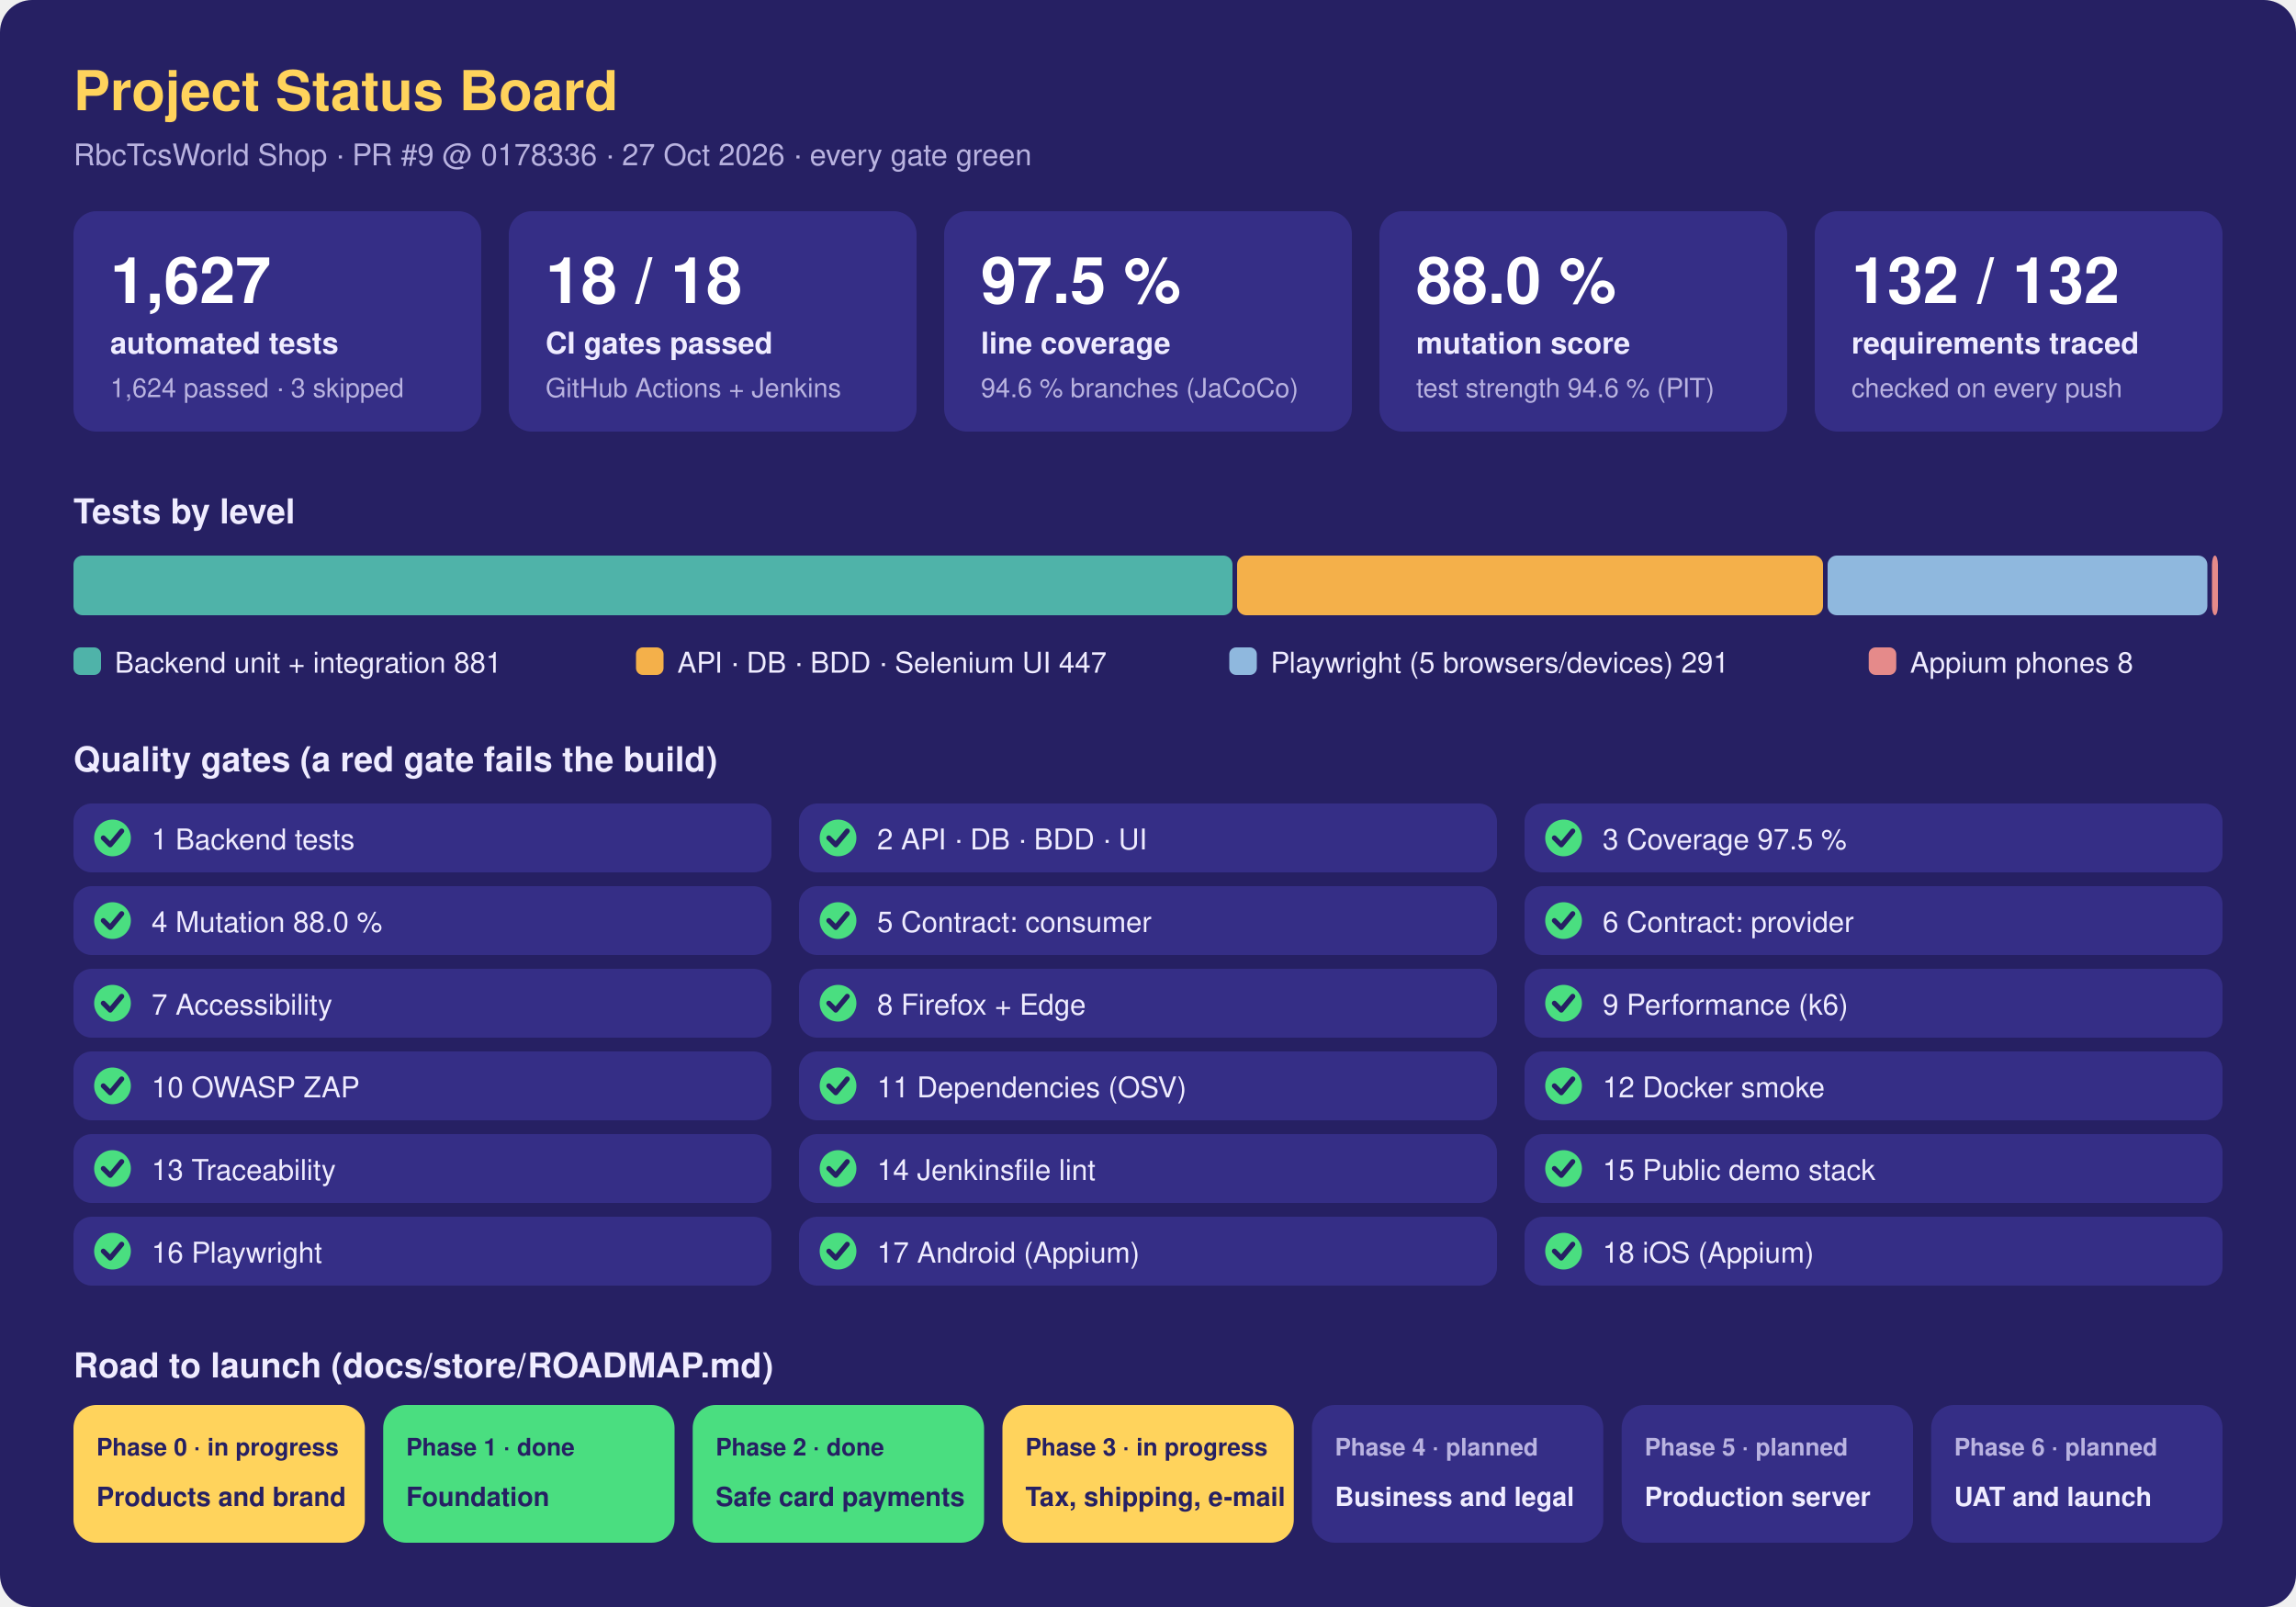
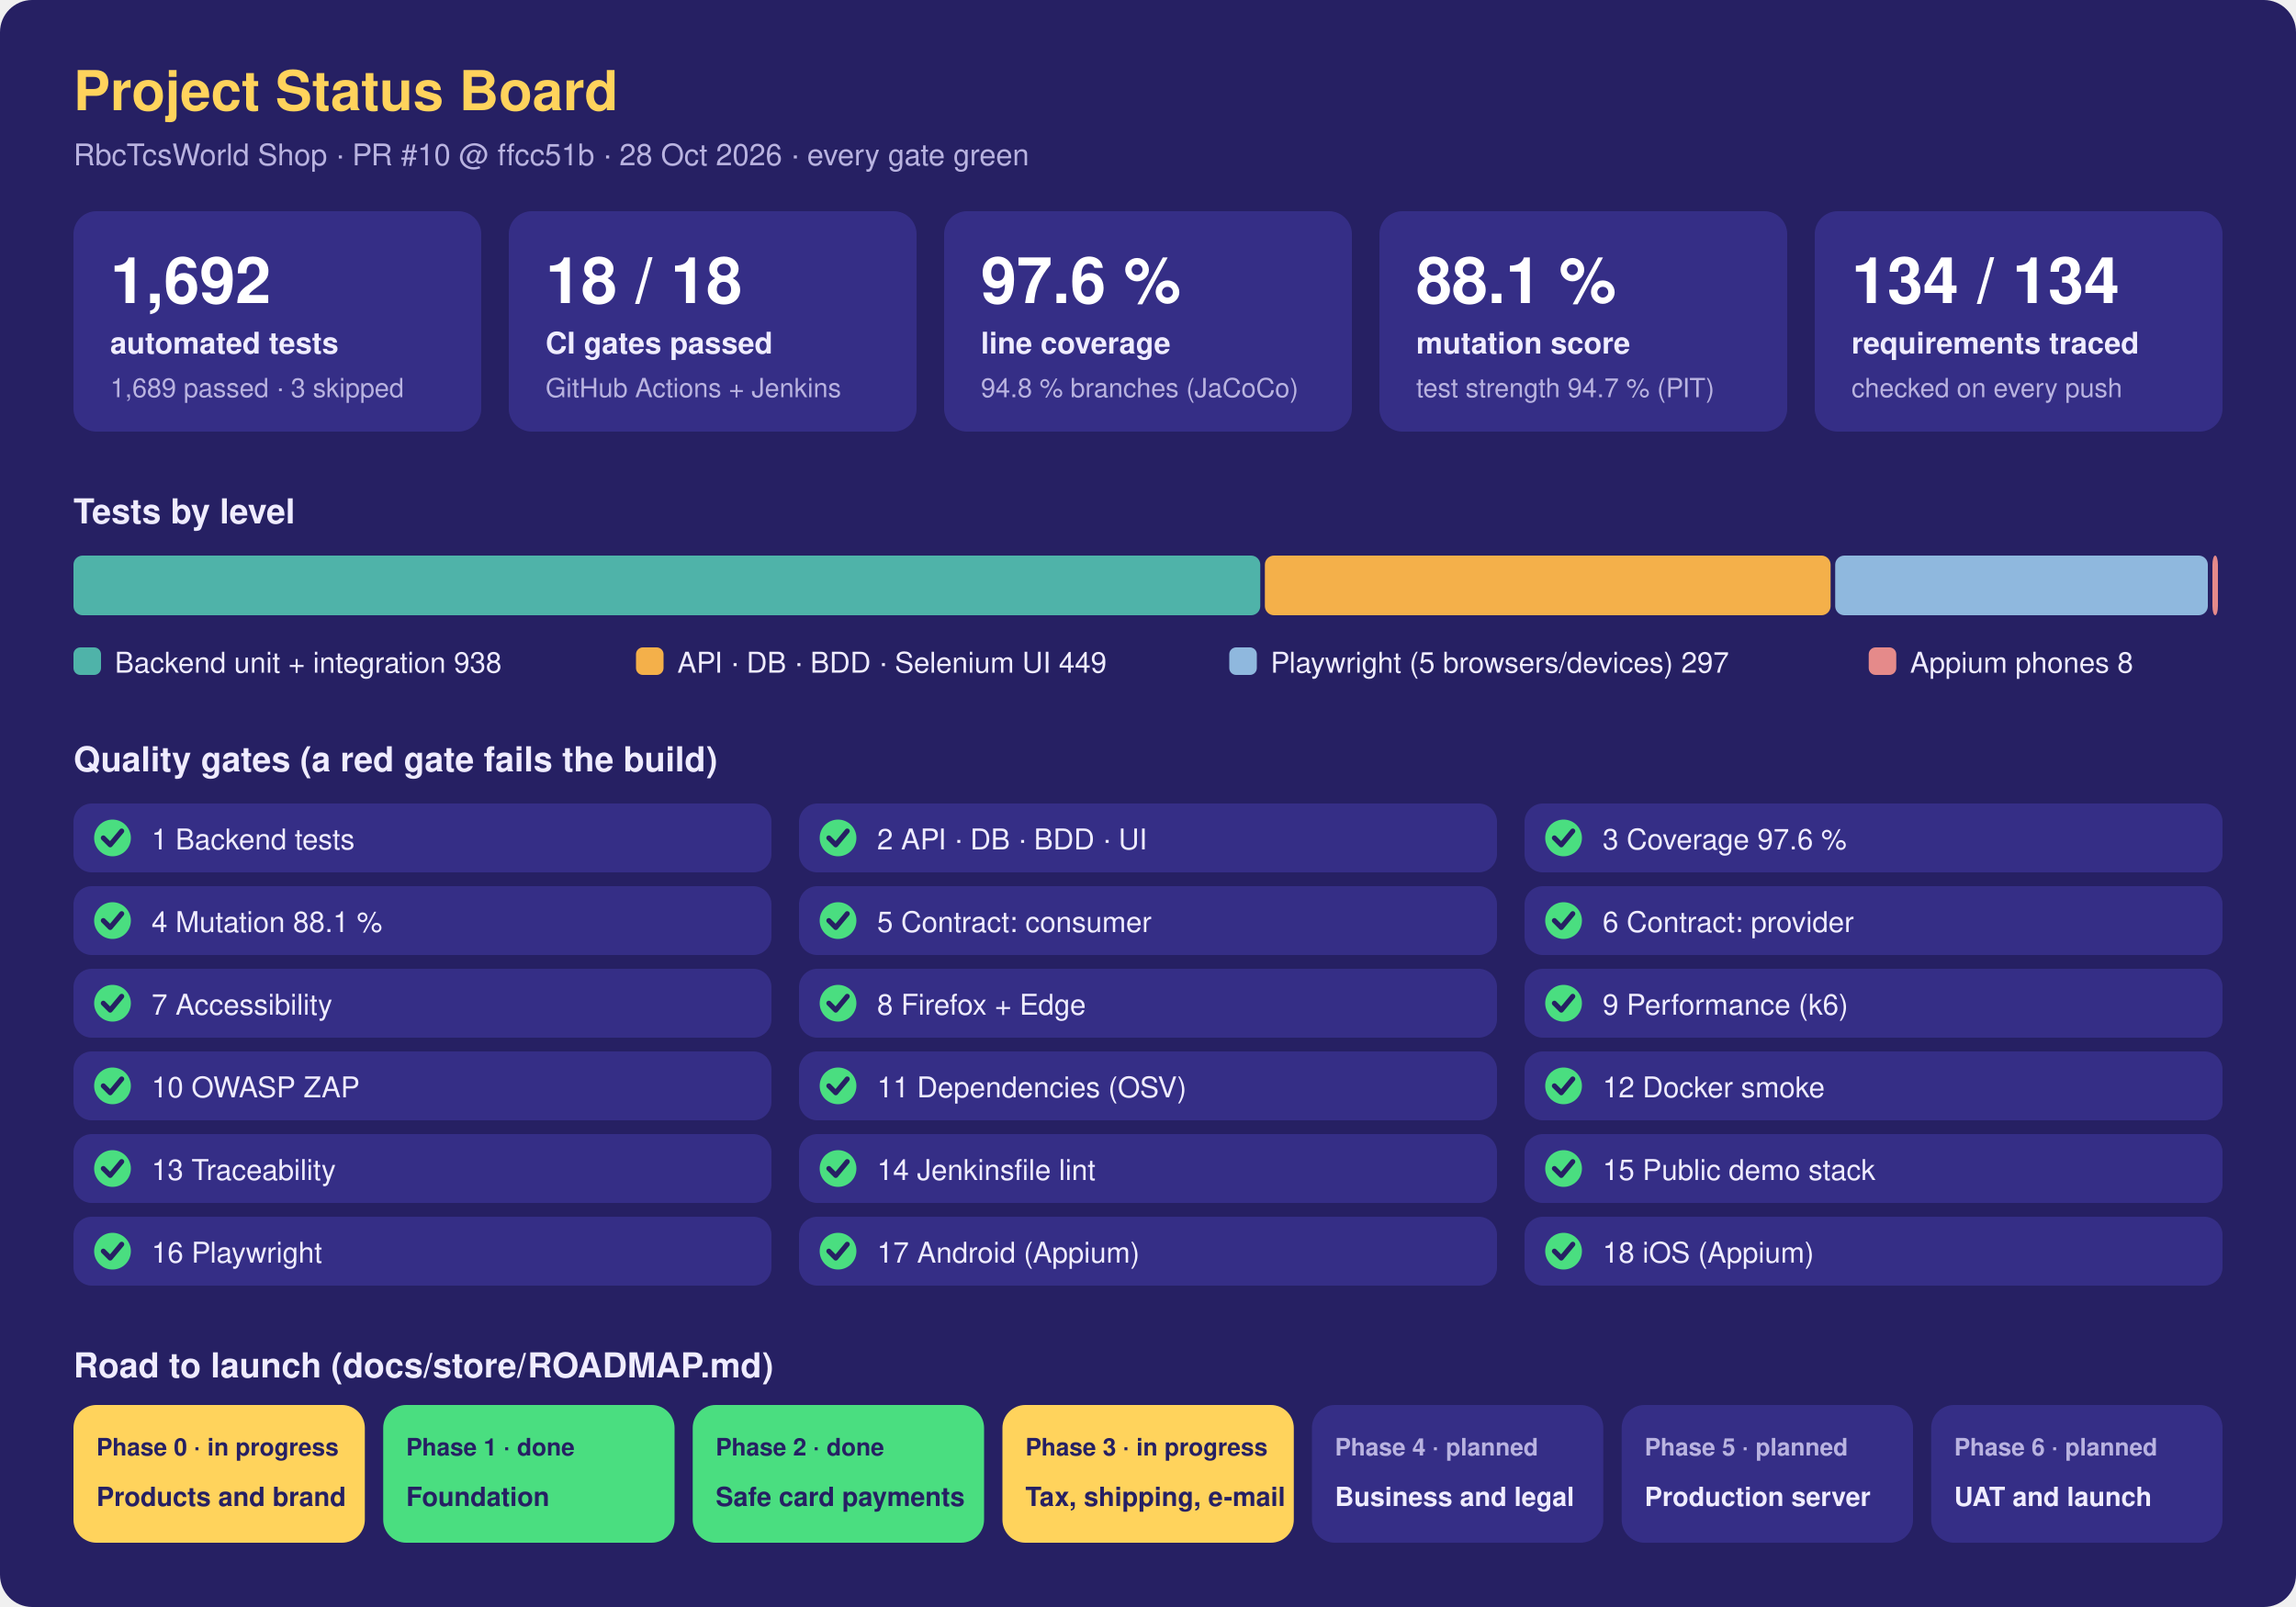
- <svg xmlns="http://www.w3.org/2000/svg" width="1000" height="700" viewBox="0 0 1000 700" role="img" aria-label="Project status board: 1627 automated tests, 1624 passed and 3 skipped by design; 18 of 18 CI gates passed; 97.5 percent line coverage; 88.0 percent mutation score; 132 of 132 requirements traced; road to launch: phase 1 foundation done, phase 0 products in progress, phase 2 safe card payments done, phase 3 tax, shipping and e-mail in progress.">
+ <svg xmlns="http://www.w3.org/2000/svg" width="1000" height="700" viewBox="0 0 1000 700" role="img" aria-label="Project status board: 1692 automated tests, 1689 passed and 3 skipped by design; 18 of 18 CI gates passed; 97.6 percent line coverage; 88.1 percent mutation score; 134 of 134 requirements traced; road to launch: phase 1 foundation done, phase 0 products in progress, phase 2 safe card payments done, phase 3 tax, shipping and e-mail in progress.">
  <rect width="1000" height="700" rx="14" fill="#262063" />
  <text x="32" y="48" font-family="'Segoe UI', Helvetica, Arial, sans-serif" font-size="24" font-weight="700" fill="#ffd35c" text-anchor="start">Project Status Board</text>
-   <text x="32" y="72" font-family="'Segoe UI', Helvetica, Arial, sans-serif" font-size="13" font-weight="400" fill="#b9b3e0" text-anchor="start">RbcTcsWorld Shop · PR #9 @ 0178336 · 27 Oct 2026 · every gate green</text>
+   <text x="32" y="72" font-family="'Segoe UI', Helvetica, Arial, sans-serif" font-size="13" font-weight="400" fill="#b9b3e0" text-anchor="start">RbcTcsWorld Shop · PR #10 @ ffcc51b · 28 Oct 2026 · every gate green</text>
  <rect x="32.0" y="92" width="177.6" height="96" rx="10" fill="#352e86" />
-   <text x="48.0" y="132" font-family="'Segoe UI', Helvetica, Arial, sans-serif" font-size="28" font-weight="700" fill="#ffffff" text-anchor="start">1,627</text>
+   <text x="48.0" y="132" font-family="'Segoe UI', Helvetica, Arial, sans-serif" font-size="28" font-weight="700" fill="#ffffff" text-anchor="start">1,692</text>
  <text x="48.0" y="154" font-family="'Segoe UI', Helvetica, Arial, sans-serif" font-size="13" font-weight="600" fill="#efecff" text-anchor="start">automated tests</text>
-   <text x="48.0" y="173" font-family="'Segoe UI', Helvetica, Arial, sans-serif" font-size="11.5" font-weight="400" fill="#b9b3e0" text-anchor="start">1,624 passed · 3 skipped</text>
+   <text x="48.0" y="173" font-family="'Segoe UI', Helvetica, Arial, sans-serif" font-size="11.5" font-weight="400" fill="#b9b3e0" text-anchor="start">1,689 passed · 3 skipped</text>
  <rect x="221.6" y="92" width="177.6" height="96" rx="10" fill="#352e86" />
  <text x="237.6" y="132" font-family="'Segoe UI', Helvetica, Arial, sans-serif" font-size="28" font-weight="700" fill="#ffffff" text-anchor="start">18 / 18</text>
  <text x="237.6" y="154" font-family="'Segoe UI', Helvetica, Arial, sans-serif" font-size="13" font-weight="600" fill="#efecff" text-anchor="start">CI gates passed</text>
  <text x="237.6" y="173" font-family="'Segoe UI', Helvetica, Arial, sans-serif" font-size="11.5" font-weight="400" fill="#b9b3e0" text-anchor="start">GitHub Actions + Jenkins</text>
  <rect x="411.2" y="92" width="177.6" height="96" rx="10" fill="#352e86" />
-   <text x="427.2" y="132" font-family="'Segoe UI', Helvetica, Arial, sans-serif" font-size="28" font-weight="700" fill="#ffffff" text-anchor="start">97.5 %</text>
+   <text x="427.2" y="132" font-family="'Segoe UI', Helvetica, Arial, sans-serif" font-size="28" font-weight="700" fill="#ffffff" text-anchor="start">97.6 %</text>
  <text x="427.2" y="154" font-family="'Segoe UI', Helvetica, Arial, sans-serif" font-size="13" font-weight="600" fill="#efecff" text-anchor="start">line coverage</text>
-   <text x="427.2" y="173" font-family="'Segoe UI', Helvetica, Arial, sans-serif" font-size="11.5" font-weight="400" fill="#b9b3e0" text-anchor="start">94.6 % branches (JaCoCo)</text>
+   <text x="427.2" y="173" font-family="'Segoe UI', Helvetica, Arial, sans-serif" font-size="11.5" font-weight="400" fill="#b9b3e0" text-anchor="start">94.8 % branches (JaCoCo)</text>
  <rect x="600.8" y="92" width="177.6" height="96" rx="10" fill="#352e86" />
-   <text x="616.8" y="132" font-family="'Segoe UI', Helvetica, Arial, sans-serif" font-size="28" font-weight="700" fill="#ffffff" text-anchor="start">88.0 %</text>
+   <text x="616.8" y="132" font-family="'Segoe UI', Helvetica, Arial, sans-serif" font-size="28" font-weight="700" fill="#ffffff" text-anchor="start">88.1 %</text>
  <text x="616.8" y="154" font-family="'Segoe UI', Helvetica, Arial, sans-serif" font-size="13" font-weight="600" fill="#efecff" text-anchor="start">mutation score</text>
-   <text x="616.8" y="173" font-family="'Segoe UI', Helvetica, Arial, sans-serif" font-size="11.5" font-weight="400" fill="#b9b3e0" text-anchor="start">test strength 94.6 % (PIT)</text>
+   <text x="616.8" y="173" font-family="'Segoe UI', Helvetica, Arial, sans-serif" font-size="11.5" font-weight="400" fill="#b9b3e0" text-anchor="start">test strength 94.7 % (PIT)</text>
  <rect x="790.4" y="92" width="177.6" height="96" rx="10" fill="#352e86" />
-   <text x="806.4" y="132" font-family="'Segoe UI', Helvetica, Arial, sans-serif" font-size="28" font-weight="700" fill="#ffffff" text-anchor="start">132 / 132</text>
+   <text x="806.4" y="132" font-family="'Segoe UI', Helvetica, Arial, sans-serif" font-size="28" font-weight="700" fill="#ffffff" text-anchor="start">134 / 134</text>
  <text x="806.4" y="154" font-family="'Segoe UI', Helvetica, Arial, sans-serif" font-size="13" font-weight="600" fill="#efecff" text-anchor="start">requirements traced</text>
  <text x="806.4" y="173" font-family="'Segoe UI', Helvetica, Arial, sans-serif" font-size="11.5" font-weight="400" fill="#b9b3e0" text-anchor="start">checked on every push</text>
  <text x="32" y="228" font-family="'Segoe UI', Helvetica, Arial, sans-serif" font-size="15" font-weight="700" fill="#efecff" text-anchor="start">Tests by level</text>
-   <rect x="32.0" y="242" width="504.8" height="26" rx="4" fill="#4fb3a9" />
-   <rect x="538.8" y="242" width="255.2" height="26" rx="4" fill="#f4b04a" />
-   <rect x="796.0" y="242" width="165.4" height="26" rx="4" fill="#8fb8de" />
-   <rect x="963.4" y="242" width="2.6" height="26" rx="4" fill="#e58a8a" />
+   <rect x="32.0" y="242" width="516.9" height="26" rx="4" fill="#4fb3a9" />
+   <rect x="550.9" y="242" width="246.4" height="26" rx="4" fill="#f4b04a" />
+   <rect x="799.3" y="242" width="162.3" height="26" rx="4" fill="#8fb8de" />
+   <rect x="963.6" y="242" width="2.4" height="26" rx="4" fill="#e58a8a" />
  <rect x="32" y="282" width="12" height="12" rx="3" fill="#4fb3a9" />
-   <text x="50" y="293" font-family="'Segoe UI', Helvetica, Arial, sans-serif" font-size="12.5" font-weight="400" fill="#efecff" text-anchor="start">Backend unit + integration 881</text>
+   <text x="50" y="293" font-family="'Segoe UI', Helvetica, Arial, sans-serif" font-size="12.5" font-weight="400" fill="#efecff" text-anchor="start">Backend unit + integration 938</text>
  <rect x="277.0" y="282" width="12" height="12" rx="3" fill="#f4b04a" />
-   <text x="295.0" y="293" font-family="'Segoe UI', Helvetica, Arial, sans-serif" font-size="12.5" font-weight="400" fill="#efecff" text-anchor="start">API · DB · BDD · Selenium UI 447</text>
+   <text x="295.0" y="293" font-family="'Segoe UI', Helvetica, Arial, sans-serif" font-size="12.5" font-weight="400" fill="#efecff" text-anchor="start">API · DB · BDD · Selenium UI 449</text>
  <rect x="535.4" y="282" width="12" height="12" rx="3" fill="#8fb8de" />
-   <text x="553.4" y="293" font-family="'Segoe UI', Helvetica, Arial, sans-serif" font-size="12.5" font-weight="400" fill="#efecff" text-anchor="start">Playwright (5 browsers/devices) 291</text>
+   <text x="553.4" y="293" font-family="'Segoe UI', Helvetica, Arial, sans-serif" font-size="12.5" font-weight="400" fill="#efecff" text-anchor="start">Playwright (5 browsers/devices) 297</text>
  <rect x="813.9" y="282" width="12" height="12" rx="3" fill="#e58a8a" />
  <text x="831.9" y="293" font-family="'Segoe UI', Helvetica, Arial, sans-serif" font-size="12.5" font-weight="400" fill="#efecff" text-anchor="start">Appium phones 8</text>
  <text x="32" y="336" font-family="'Segoe UI', Helvetica, Arial, sans-serif" font-size="15" font-weight="700" fill="#efecff" text-anchor="start">Quality gates (a red gate fails the build)</text>
  <rect x="32.0" y="350" width="304.0" height="30" rx="8" fill="#352e86" />
  <circle cx="49.0" cy="365" r="8" fill="#4ade80" />
  <path d="M45.0 365 l3 3 l5 -6" fill="none" stroke="#262063" stroke-width="2.2" stroke-linecap="round" stroke-linejoin="round" />
  <text x="66.0" y="370" font-family="'Segoe UI', Helvetica, Arial, sans-serif" font-size="12.5" font-weight="400" fill="#efecff" text-anchor="start">1  Backend tests</text>
  <rect x="348.0" y="350" width="304.0" height="30" rx="8" fill="#352e86" />
  <circle cx="365.0" cy="365" r="8" fill="#4ade80" />
  <path d="M361.0 365 l3 3 l5 -6" fill="none" stroke="#262063" stroke-width="2.2" stroke-linecap="round" stroke-linejoin="round" />
  <text x="382.0" y="370" font-family="'Segoe UI', Helvetica, Arial, sans-serif" font-size="12.5" font-weight="400" fill="#efecff" text-anchor="start">2  API · DB · BDD · UI</text>
  <rect x="664.0" y="350" width="304.0" height="30" rx="8" fill="#352e86" />
  <circle cx="681.0" cy="365" r="8" fill="#4ade80" />
  <path d="M677.0 365 l3 3 l5 -6" fill="none" stroke="#262063" stroke-width="2.2" stroke-linecap="round" stroke-linejoin="round" />
-   <text x="698.0" y="370" font-family="'Segoe UI', Helvetica, Arial, sans-serif" font-size="12.5" font-weight="400" fill="#efecff" text-anchor="start">3  Coverage 97.5 %</text>
+   <text x="698.0" y="370" font-family="'Segoe UI', Helvetica, Arial, sans-serif" font-size="12.5" font-weight="400" fill="#efecff" text-anchor="start">3  Coverage 97.6 %</text>
  <rect x="32.0" y="386" width="304.0" height="30" rx="8" fill="#352e86" />
  <circle cx="49.0" cy="401" r="8" fill="#4ade80" />
  <path d="M45.0 401 l3 3 l5 -6" fill="none" stroke="#262063" stroke-width="2.2" stroke-linecap="round" stroke-linejoin="round" />
-   <text x="66.0" y="406" font-family="'Segoe UI', Helvetica, Arial, sans-serif" font-size="12.5" font-weight="400" fill="#efecff" text-anchor="start">4  Mutation 88.0 %</text>
+   <text x="66.0" y="406" font-family="'Segoe UI', Helvetica, Arial, sans-serif" font-size="12.5" font-weight="400" fill="#efecff" text-anchor="start">4  Mutation 88.1 %</text>
  <rect x="348.0" y="386" width="304.0" height="30" rx="8" fill="#352e86" />
  <circle cx="365.0" cy="401" r="8" fill="#4ade80" />
  <path d="M361.0 401 l3 3 l5 -6" fill="none" stroke="#262063" stroke-width="2.2" stroke-linecap="round" stroke-linejoin="round" />
  <text x="382.0" y="406" font-family="'Segoe UI', Helvetica, Arial, sans-serif" font-size="12.5" font-weight="400" fill="#efecff" text-anchor="start">5  Contract: consumer</text>
  <rect x="664.0" y="386" width="304.0" height="30" rx="8" fill="#352e86" />
  <circle cx="681.0" cy="401" r="8" fill="#4ade80" />
  <path d="M677.0 401 l3 3 l5 -6" fill="none" stroke="#262063" stroke-width="2.2" stroke-linecap="round" stroke-linejoin="round" />
  <text x="698.0" y="406" font-family="'Segoe UI', Helvetica, Arial, sans-serif" font-size="12.5" font-weight="400" fill="#efecff" text-anchor="start">6  Contract: provider</text>
  <rect x="32.0" y="422" width="304.0" height="30" rx="8" fill="#352e86" />
  <circle cx="49.0" cy="437" r="8" fill="#4ade80" />
  <path d="M45.0 437 l3 3 l5 -6" fill="none" stroke="#262063" stroke-width="2.2" stroke-linecap="round" stroke-linejoin="round" />
  <text x="66.0" y="442" font-family="'Segoe UI', Helvetica, Arial, sans-serif" font-size="12.5" font-weight="400" fill="#efecff" text-anchor="start">7  Accessibility</text>
  <rect x="348.0" y="422" width="304.0" height="30" rx="8" fill="#352e86" />
  <circle cx="365.0" cy="437" r="8" fill="#4ade80" />
  <path d="M361.0 437 l3 3 l5 -6" fill="none" stroke="#262063" stroke-width="2.2" stroke-linecap="round" stroke-linejoin="round" />
  <text x="382.0" y="442" font-family="'Segoe UI', Helvetica, Arial, sans-serif" font-size="12.5" font-weight="400" fill="#efecff" text-anchor="start">8  Firefox + Edge</text>
  <rect x="664.0" y="422" width="304.0" height="30" rx="8" fill="#352e86" />
  <circle cx="681.0" cy="437" r="8" fill="#4ade80" />
  <path d="M677.0 437 l3 3 l5 -6" fill="none" stroke="#262063" stroke-width="2.2" stroke-linecap="round" stroke-linejoin="round" />
  <text x="698.0" y="442" font-family="'Segoe UI', Helvetica, Arial, sans-serif" font-size="12.5" font-weight="400" fill="#efecff" text-anchor="start">9  Performance (k6)</text>
  <rect x="32.0" y="458" width="304.0" height="30" rx="8" fill="#352e86" />
  <circle cx="49.0" cy="473" r="8" fill="#4ade80" />
  <path d="M45.0 473 l3 3 l5 -6" fill="none" stroke="#262063" stroke-width="2.2" stroke-linecap="round" stroke-linejoin="round" />
  <text x="66.0" y="478" font-family="'Segoe UI', Helvetica, Arial, sans-serif" font-size="12.5" font-weight="400" fill="#efecff" text-anchor="start">10  OWASP ZAP</text>
  <rect x="348.0" y="458" width="304.0" height="30" rx="8" fill="#352e86" />
  <circle cx="365.0" cy="473" r="8" fill="#4ade80" />
  <path d="M361.0 473 l3 3 l5 -6" fill="none" stroke="#262063" stroke-width="2.2" stroke-linecap="round" stroke-linejoin="round" />
  <text x="382.0" y="478" font-family="'Segoe UI', Helvetica, Arial, sans-serif" font-size="12.5" font-weight="400" fill="#efecff" text-anchor="start">11  Dependencies (OSV)</text>
  <rect x="664.0" y="458" width="304.0" height="30" rx="8" fill="#352e86" />
  <circle cx="681.0" cy="473" r="8" fill="#4ade80" />
  <path d="M677.0 473 l3 3 l5 -6" fill="none" stroke="#262063" stroke-width="2.2" stroke-linecap="round" stroke-linejoin="round" />
  <text x="698.0" y="478" font-family="'Segoe UI', Helvetica, Arial, sans-serif" font-size="12.5" font-weight="400" fill="#efecff" text-anchor="start">12  Docker smoke</text>
  <rect x="32.0" y="494" width="304.0" height="30" rx="8" fill="#352e86" />
  <circle cx="49.0" cy="509" r="8" fill="#4ade80" />
  <path d="M45.0 509 l3 3 l5 -6" fill="none" stroke="#262063" stroke-width="2.2" stroke-linecap="round" stroke-linejoin="round" />
  <text x="66.0" y="514" font-family="'Segoe UI', Helvetica, Arial, sans-serif" font-size="12.5" font-weight="400" fill="#efecff" text-anchor="start">13  Traceability</text>
  <rect x="348.0" y="494" width="304.0" height="30" rx="8" fill="#352e86" />
  <circle cx="365.0" cy="509" r="8" fill="#4ade80" />
  <path d="M361.0 509 l3 3 l5 -6" fill="none" stroke="#262063" stroke-width="2.2" stroke-linecap="round" stroke-linejoin="round" />
  <text x="382.0" y="514" font-family="'Segoe UI', Helvetica, Arial, sans-serif" font-size="12.5" font-weight="400" fill="#efecff" text-anchor="start">14  Jenkinsfile lint</text>
  <rect x="664.0" y="494" width="304.0" height="30" rx="8" fill="#352e86" />
  <circle cx="681.0" cy="509" r="8" fill="#4ade80" />
  <path d="M677.0 509 l3 3 l5 -6" fill="none" stroke="#262063" stroke-width="2.2" stroke-linecap="round" stroke-linejoin="round" />
  <text x="698.0" y="514" font-family="'Segoe UI', Helvetica, Arial, sans-serif" font-size="12.5" font-weight="400" fill="#efecff" text-anchor="start">15  Public demo stack</text>
  <rect x="32.0" y="530" width="304.0" height="30" rx="8" fill="#352e86" />
  <circle cx="49.0" cy="545" r="8" fill="#4ade80" />
  <path d="M45.0 545 l3 3 l5 -6" fill="none" stroke="#262063" stroke-width="2.2" stroke-linecap="round" stroke-linejoin="round" />
  <text x="66.0" y="550" font-family="'Segoe UI', Helvetica, Arial, sans-serif" font-size="12.5" font-weight="400" fill="#efecff" text-anchor="start">16  Playwright</text>
  <rect x="348.0" y="530" width="304.0" height="30" rx="8" fill="#352e86" />
  <circle cx="365.0" cy="545" r="8" fill="#4ade80" />
  <path d="M361.0 545 l3 3 l5 -6" fill="none" stroke="#262063" stroke-width="2.2" stroke-linecap="round" stroke-linejoin="round" />
  <text x="382.0" y="550" font-family="'Segoe UI', Helvetica, Arial, sans-serif" font-size="12.5" font-weight="400" fill="#efecff" text-anchor="start">17  Android (Appium)</text>
  <rect x="664.0" y="530" width="304.0" height="30" rx="8" fill="#352e86" />
  <circle cx="681.0" cy="545" r="8" fill="#4ade80" />
  <path d="M677.0 545 l3 3 l5 -6" fill="none" stroke="#262063" stroke-width="2.2" stroke-linecap="round" stroke-linejoin="round" />
  <text x="698.0" y="550" font-family="'Segoe UI', Helvetica, Arial, sans-serif" font-size="12.5" font-weight="400" fill="#efecff" text-anchor="start">18  iOS (Appium)</text>
  <text x="32" y="600" font-family="'Segoe UI', Helvetica, Arial, sans-serif" font-size="15" font-weight="700" fill="#efecff" text-anchor="start">Road to launch (docs/store/ROADMAP.md)</text>
  <rect x="32.0" y="612" width="126.9" height="60" rx="10" fill="#ffd35c" />
  <text x="42.0" y="634" font-family="'Segoe UI', Helvetica, Arial, sans-serif" font-size="10.5" font-weight="700" fill="#262063" text-anchor="start">Phase 0 · in progress</text>
  <text x="42.0" y="656" font-family="'Segoe UI', Helvetica, Arial, sans-serif" font-size="11.5" font-weight="600" fill="#262063" text-anchor="start">Products and brand</text>
  <rect x="166.9" y="612" width="126.9" height="60" rx="10" fill="#4ade80" />
  <text x="176.9" y="634" font-family="'Segoe UI', Helvetica, Arial, sans-serif" font-size="10.5" font-weight="700" fill="#262063" text-anchor="start">Phase 1 · done</text>
  <text x="176.9" y="656" font-family="'Segoe UI', Helvetica, Arial, sans-serif" font-size="11.5" font-weight="600" fill="#262063" text-anchor="start">Foundation</text>
  <rect x="301.7" y="612" width="126.9" height="60" rx="10" fill="#4ade80" />
  <text x="311.7" y="634" font-family="'Segoe UI', Helvetica, Arial, sans-serif" font-size="10.5" font-weight="700" fill="#262063" text-anchor="start">Phase 2 · done</text>
  <text x="311.7" y="656" font-family="'Segoe UI', Helvetica, Arial, sans-serif" font-size="11.5" font-weight="600" fill="#262063" text-anchor="start">Safe card payments</text>
  <rect x="436.6" y="612" width="126.9" height="60" rx="10" fill="#ffd35c" />
  <text x="446.6" y="634" font-family="'Segoe UI', Helvetica, Arial, sans-serif" font-size="10.5" font-weight="700" fill="#262063" text-anchor="start">Phase 3 · in progress</text>
  <text x="446.6" y="656" font-family="'Segoe UI', Helvetica, Arial, sans-serif" font-size="11.5" font-weight="600" fill="#262063" text-anchor="start">Tax, shipping, e-mail</text>
  <rect x="571.4" y="612" width="126.9" height="60" rx="10" fill="#352e86" />
  <text x="581.4" y="634" font-family="'Segoe UI', Helvetica, Arial, sans-serif" font-size="10.5" font-weight="700" fill="#b9b3e0" text-anchor="start">Phase 4 · planned</text>
  <text x="581.4" y="656" font-family="'Segoe UI', Helvetica, Arial, sans-serif" font-size="11.5" font-weight="600" fill="#efecff" text-anchor="start">Business and legal</text>
  <rect x="706.3" y="612" width="126.9" height="60" rx="10" fill="#352e86" />
  <text x="716.3" y="634" font-family="'Segoe UI', Helvetica, Arial, sans-serif" font-size="10.5" font-weight="700" fill="#b9b3e0" text-anchor="start">Phase 5 · planned</text>
  <text x="716.3" y="656" font-family="'Segoe UI', Helvetica, Arial, sans-serif" font-size="11.5" font-weight="600" fill="#efecff" text-anchor="start">Production server</text>
  <rect x="841.1" y="612" width="126.9" height="60" rx="10" fill="#352e86" />
  <text x="851.1" y="634" font-family="'Segoe UI', Helvetica, Arial, sans-serif" font-size="10.5" font-weight="700" fill="#b9b3e0" text-anchor="start">Phase 6 · planned</text>
  <text x="851.1" y="656" font-family="'Segoe UI', Helvetica, Arial, sans-serif" font-size="11.5" font-weight="600" fill="#efecff" text-anchor="start">UAT and launch</text>
</svg>
